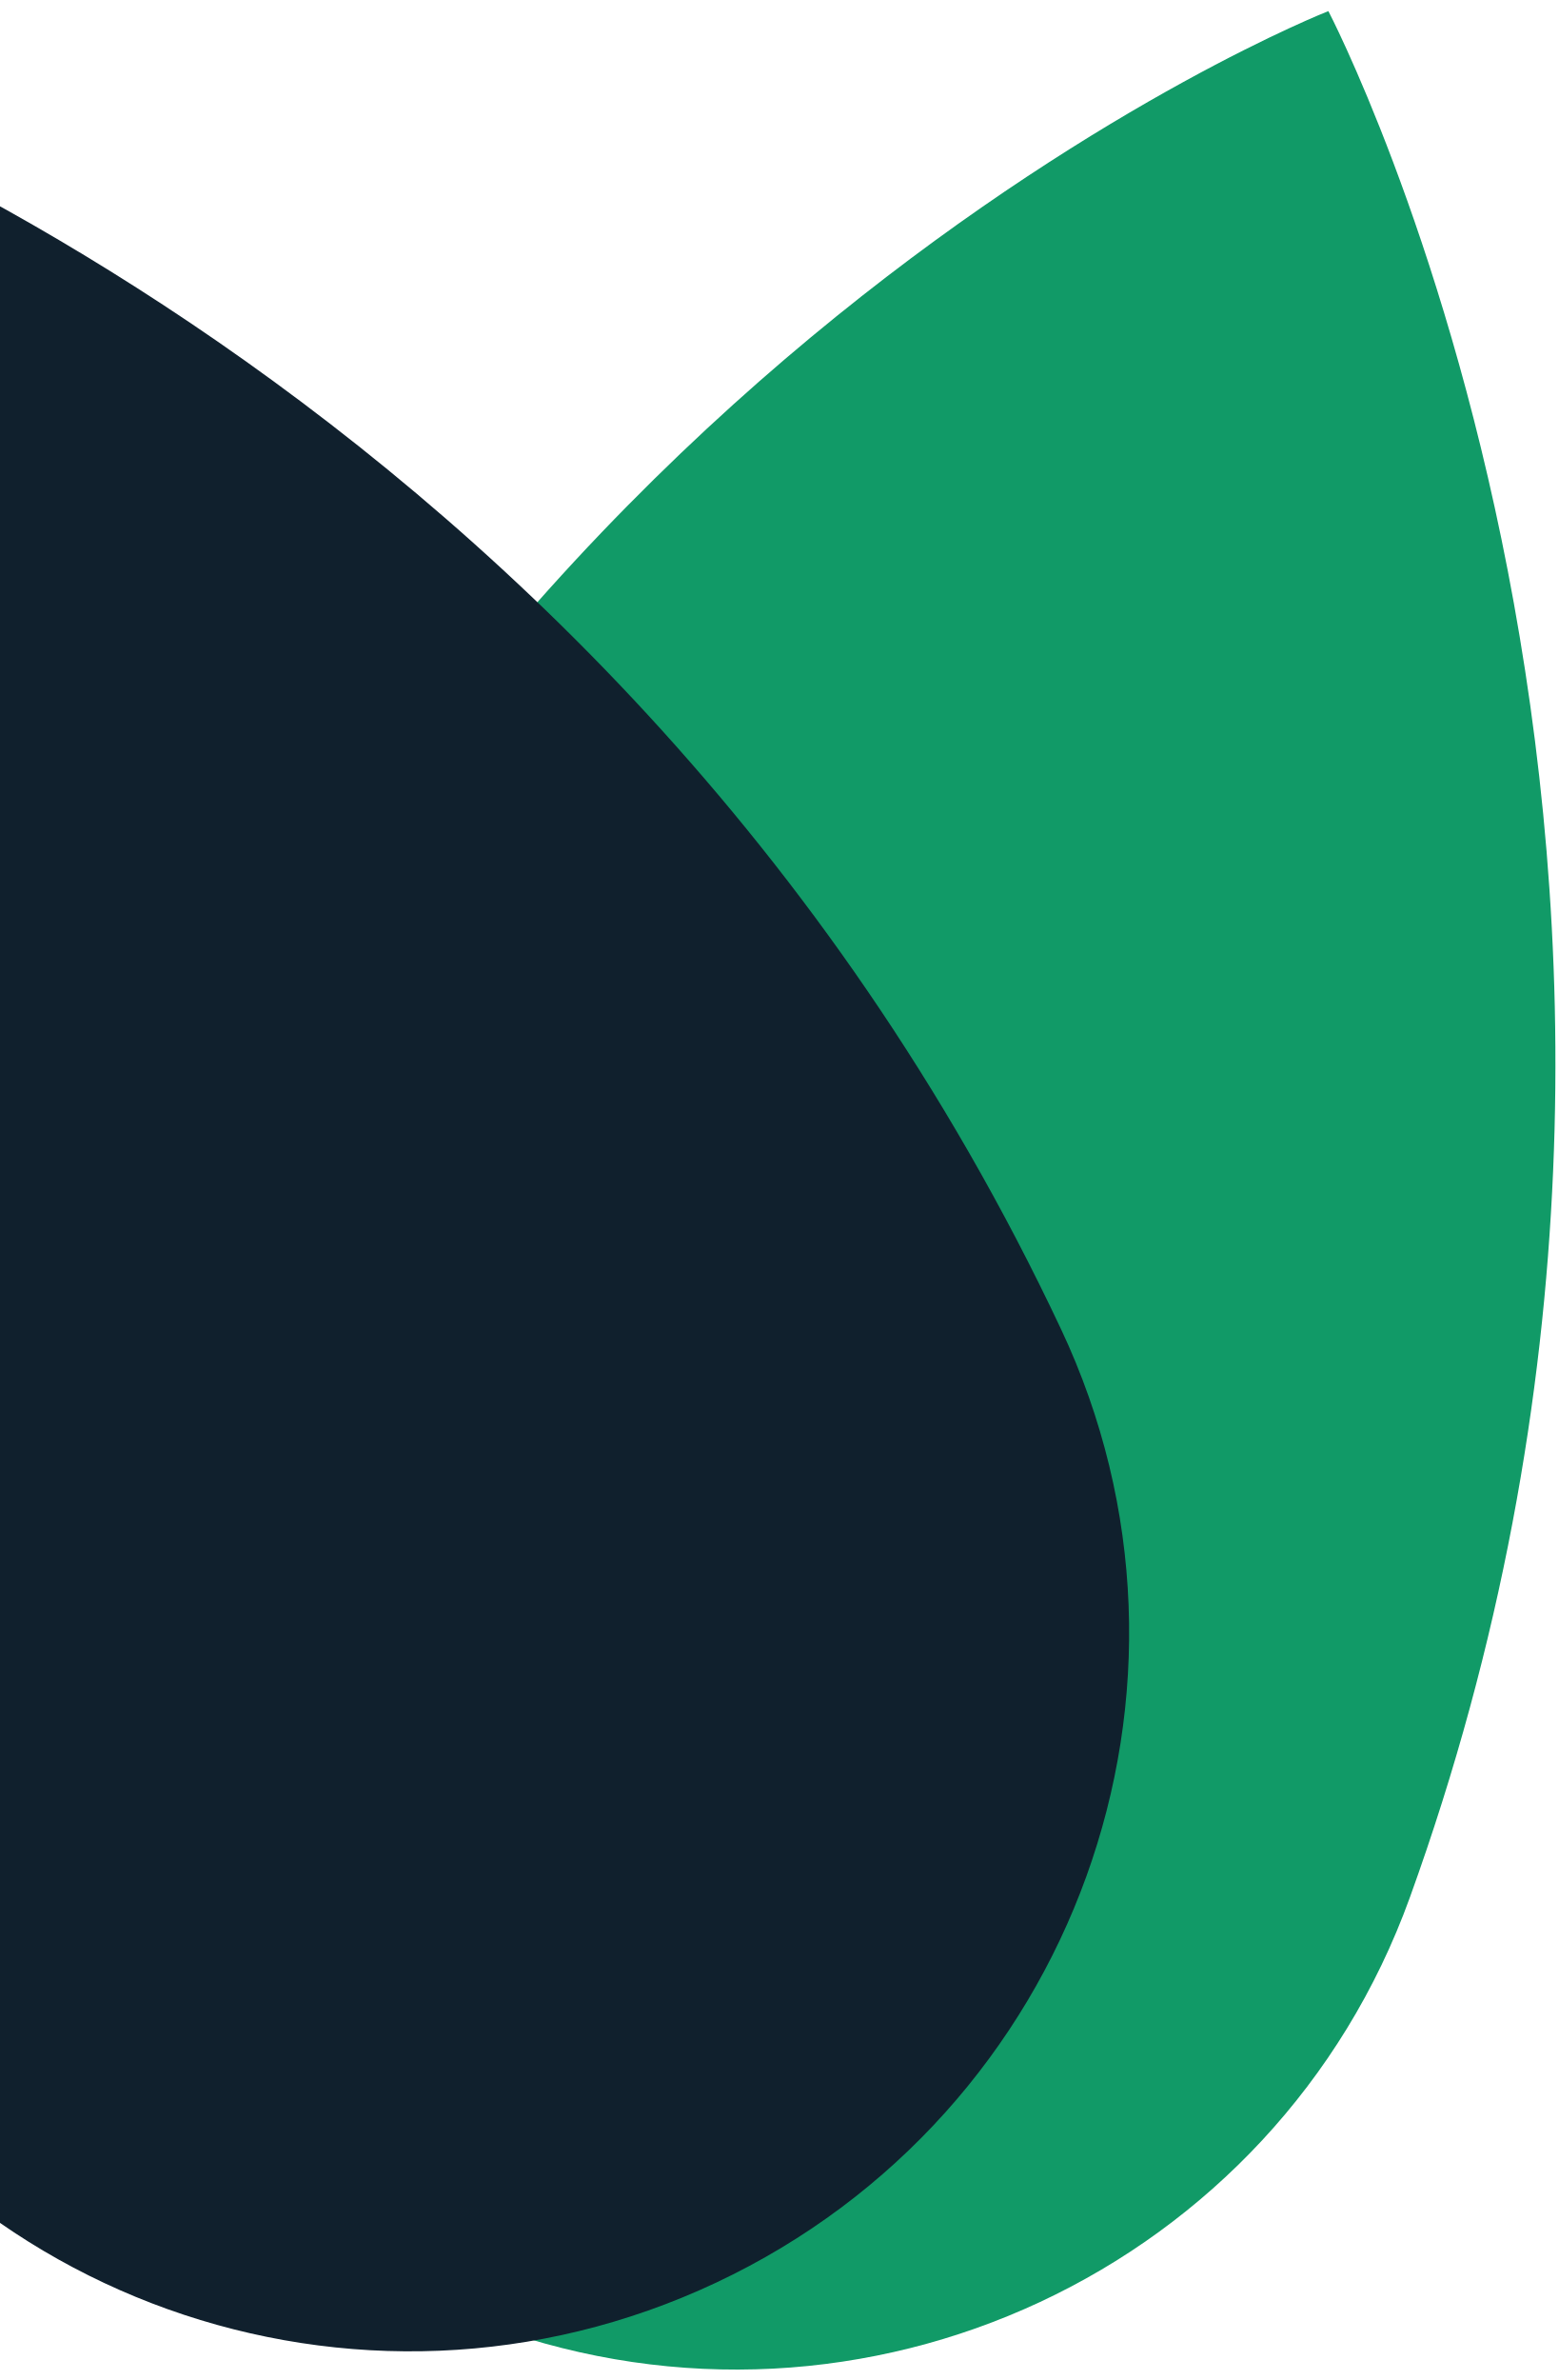
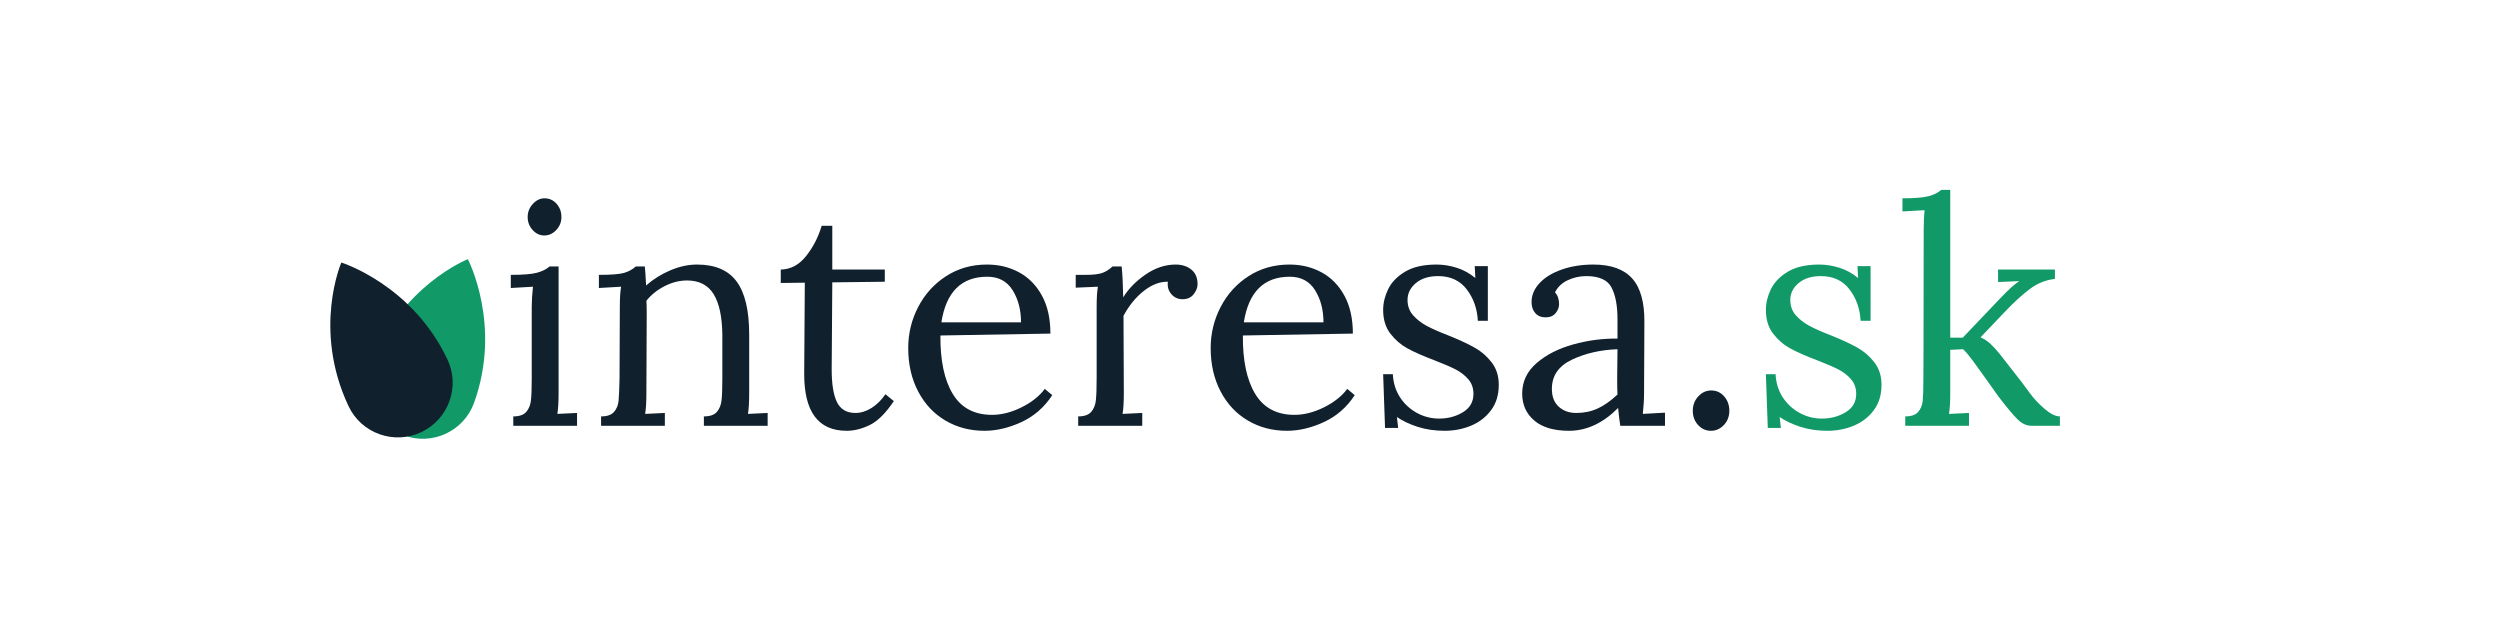
- <svg xmlns="http://www.w3.org/2000/svg" width="57" zoomAndPan="magnify" viewBox="176 124 57 87" height="87" preserveAspectRatio="xMidYMid meet" version="1.0">
+ <svg xmlns="http://www.w3.org/2000/svg" width="1600" zoomAndPan="magnify" viewBox="0 0 1200 300" height="400" preserveAspectRatio="xMidYMid meet" version="1.0">
  <defs>
    <g />
    <clipPath id="83008a356b">
      <path d="M 176 124 L 233 124 L 233 211 L 176 211 Z M 176 124 " clip-rule="nonzero" />
    </clipPath>
    <clipPath id="5331778acd">
      <path d="M 199.953 115.289 L 249.324 133.141 L 218.641 218 L 169.27 200.145 Z M 199.953 115.289 " clip-rule="nonzero" />
    </clipPath>
    <clipPath id="df450f9575">
      <path d="M 227.547 193.367 C 222.633 206.957 207.598 213.973 193.965 209.043 C 180.332 204.113 173.262 189.102 178.176 175.516 C 192.055 137.133 224.57 124.406 224.57 124.406 C 224.57 124.406 241.07 155.969 227.547 193.367 Z M 227.547 193.367 " clip-rule="nonzero" />
    </clipPath>
    <clipPath id="6e10712774">
      <path d="M 0 0.32 L 57 0.32 L 57 87 L 0 87 Z M 0 0.32 " clip-rule="nonzero" />
    </clipPath>
    <clipPath id="1800bb2656">
      <path d="M 23.953 -8.711 L 73.324 9.141 L 42.641 94 L -6.73 76.145 Z M 23.953 -8.711 " clip-rule="nonzero" />
    </clipPath>
    <clipPath id="2f2bf052b9">
      <path d="M 51.547 69.367 C 46.633 82.957 31.598 89.973 17.965 85.043 C 4.332 80.113 -2.738 65.102 2.176 51.516 C 16.055 13.133 48.57 0.406 48.57 0.406 C 48.57 0.406 65.07 31.969 51.547 69.367 Z M 51.547 69.367 " clip-rule="nonzero" />
    </clipPath>
    <clipPath id="49e9a236b5">
      <rect x="0" width="57" y="0" height="87" />
    </clipPath>
    <clipPath id="d79ef4c853">
      <path d="M 158 126 L 218 126 L 218 210 L 158 210 Z M 158 126 " clip-rule="nonzero" />
    </clipPath>
    <clipPath id="f3829184e2">
      <path d="M 140.008 137.016 L 187.504 114.645 L 225.953 196.277 L 178.457 218.648 Z M 140.008 137.016 " clip-rule="nonzero" />
    </clipPath>
    <clipPath id="d757311ed4">
      <path d="M 214.793 172.582 C 220.949 185.656 215.309 201.258 202.191 207.438 C 189.074 213.613 173.453 208.023 167.297 194.953 C 149.906 158.031 163.844 126.016 163.844 126.016 C 163.844 126.016 197.848 136.605 214.793 172.582 Z M 214.793 172.582 " clip-rule="nonzero" />
    </clipPath>
    <clipPath id="f91427f1f3">
      <path d="M 0 0 L 60 0 L 60 84 L 0 84 Z M 0 0 " clip-rule="nonzero" />
    </clipPath>
    <clipPath id="93edd7dba7">
      <path d="M -17.992 11.016 L 29.504 -11.355 L 67.953 70.277 L 20.457 92.648 Z M -17.992 11.016 " clip-rule="nonzero" />
    </clipPath>
    <clipPath id="75f3e515be">
      <path d="M 56.793 46.582 C 62.949 59.656 57.309 75.258 44.191 81.438 C 31.074 87.613 15.453 82.023 9.297 68.953 C -8.094 32.031 5.844 0.016 5.844 0.016 C 5.844 0.016 39.848 10.605 56.793 46.582 Z M 56.793 46.582 " clip-rule="nonzero" />
    </clipPath>
    <clipPath id="55165c93ad">
      <rect x="0" width="60" y="0" height="84" />
    </clipPath>
  </defs>
  <g fill="#10202d" fill-opacity="1">
    <g transform="translate(239.7804, 204.375)">
      <g>
        <path d="M 21.453 -91.344 C 19.348 -91.344 17.492 -92.219 15.891 -93.969 C 14.297 -95.719 13.5 -97.789 13.5 -100.188 C 13.5 -102.594 14.32 -104.691 15.969 -106.484 C 17.625 -108.285 19.5 -109.188 21.594 -109.188 C 23.895 -109.188 25.82 -108.312 27.375 -106.562 C 28.926 -104.812 29.703 -102.688 29.703 -100.188 C 29.703 -97.789 28.875 -95.719 27.219 -93.969 C 25.57 -92.219 23.648 -91.344 21.453 -91.344 Z M 6.594 -4.5 C 9.5 -4.5 11.578 -5.223 12.828 -6.672 C 14.078 -8.117 14.828 -9.969 15.078 -12.219 C 15.328 -14.469 15.453 -17.992 15.453 -22.797 L 15.453 -57 C 15.453 -59.895 15.648 -63.145 16.047 -66.75 L 5.406 -66.141 L 5.406 -72.438 C 11.301 -72.438 15.52 -72.785 18.062 -73.484 C 20.613 -74.191 22.594 -75.191 24 -76.484 L 28.344 -76.484 L 28.344 -15.891 C 28.344 -11.398 28.145 -8.004 27.75 -5.703 L 37.203 -6.156 L 37.203 0 L 6.594 0 Z M 6.594 -4.5 " />
      </g>
    </g>
  </g>
  <g fill="#10202d" fill-opacity="1">
    <g transform="translate(281.9238, 204.375)">
      <g>
        <path d="M 6.594 -4.5 C 9.5 -4.5 11.578 -5.223 12.828 -6.672 C 14.078 -8.117 14.801 -9.914 15 -12.062 C 15.195 -14.219 15.348 -17.797 15.453 -22.797 L 15.594 -57 C 15.594 -61.195 15.797 -64.445 16.203 -66.75 L 5.547 -66.141 L 5.547 -72.438 C 11.453 -72.438 15.504 -72.758 17.703 -73.406 C 19.898 -74.062 21.75 -75.086 23.25 -76.484 L 27.594 -76.484 C 27.789 -74.586 27.992 -71.539 28.203 -67.344 C 31.598 -70.344 35.469 -72.766 39.812 -74.609 C 44.164 -76.461 48.441 -77.391 52.641 -77.391 C 61.336 -77.391 67.688 -74.664 71.688 -69.219 C 75.688 -63.77 77.688 -55.297 77.688 -43.797 L 77.688 -15.891 C 77.688 -11.398 77.488 -8.004 77.094 -5.703 L 86.547 -6.156 L 86.547 0 L 55.938 0 L 55.938 -4.5 C 58.844 -4.5 60.922 -5.223 62.172 -6.672 C 63.422 -8.117 64.172 -9.969 64.422 -12.219 C 64.672 -14.469 64.797 -17.992 64.797 -22.797 L 64.797 -43.797 C 64.691 -52.391 63.289 -58.863 60.594 -63.219 C 57.895 -67.57 53.645 -69.75 47.844 -69.75 C 44.25 -69.75 40.676 -68.848 37.125 -67.047 C 33.57 -65.242 30.645 -62.895 28.344 -60 C 28.445 -58.895 28.5 -56.941 28.5 -54.141 L 28.344 -15.891 C 28.344 -11.398 28.145 -8.004 27.75 -5.703 L 37.203 -6.156 L 37.203 0 L 6.594 0 Z M 6.594 -4.5 " />
      </g>
    </g>
  </g>
  <g fill="#10202d" fill-opacity="1">
    <g transform="translate(371.6098, 204.375)">
      <g>
        <path d="M 34.797 2.406 C 21.098 2.406 14.301 -6.797 14.406 -25.203 L 14.703 -68.688 L 3.156 -68.547 L 3.156 -74.984 C 7.945 -75.086 12.016 -77.266 15.359 -81.516 C 18.711 -85.766 21.191 -90.586 22.797 -95.984 L 27.891 -95.984 L 27.891 -74.984 L 53.094 -74.984 L 53.094 -69.141 L 27.891 -68.844 C 27.797 -53.539 27.723 -42.941 27.672 -37.047 C 27.617 -31.148 27.594 -27.848 27.594 -27.141 C 27.594 -20.047 28.441 -14.773 30.141 -11.328 C 31.848 -7.879 34.801 -6.156 39 -6.156 C 41.594 -6.156 44.164 -6.953 46.719 -8.547 C 49.27 -10.148 51.492 -12.348 53.391 -15.141 L 57.438 -11.844 C 53.539 -6.051 49.691 -2.227 45.891 -0.375 C 42.098 1.477 38.398 2.406 34.797 2.406 Z M 34.797 2.406 " />
      </g>
    </g>
  </g>
  <g fill="#10202d" fill-opacity="1">
    <g transform="translate(429.6508, 204.375)">
      <g>
        <path d="M 42.891 2.406 C 35.992 2.406 29.77 0.781 24.219 -2.469 C 18.664 -5.719 14.289 -10.367 11.094 -16.422 C 7.895 -22.473 6.297 -29.445 6.297 -37.344 C 6.297 -44.344 7.895 -50.914 11.094 -57.062 C 14.289 -63.219 18.766 -68.145 24.516 -71.844 C 30.266 -75.539 36.789 -77.391 44.094 -77.391 C 49.789 -77.391 54.938 -76.141 59.531 -73.641 C 64.133 -71.141 67.785 -67.414 70.484 -62.469 C 73.191 -57.52 74.547 -51.445 74.547 -44.25 L 21.75 -43.344 C 21.645 -31.344 23.617 -21.992 27.672 -15.297 C 31.723 -8.598 38 -5.25 46.5 -5.25 C 51.094 -5.25 55.812 -6.445 60.656 -8.844 C 65.508 -11.25 69.238 -14.203 71.844 -17.703 L 75.438 -14.703 C 71.645 -8.898 66.723 -4.598 60.672 -1.797 C 54.617 1.004 48.691 2.406 42.891 2.406 Z M 60.438 -49.641 C 60.438 -55.641 59.086 -60.789 56.391 -65.094 C 53.691 -69.395 49.645 -71.547 44.25 -71.547 C 31.844 -71.547 24.492 -64.242 22.203 -49.641 Z M 60.438 -49.641 " />
      </g>
    </g>
  </g>
  <g fill="#10202d" fill-opacity="1">
    <g transform="translate(510.9381, 204.375)">
      <g>
        <path d="M 6.594 -4.5 C 9.5 -4.5 11.578 -5.223 12.828 -6.672 C 14.078 -8.117 14.828 -9.969 15.078 -12.219 C 15.328 -14.469 15.453 -17.992 15.453 -22.797 L 15.453 -57 C 15.453 -61.195 15.648 -64.445 16.047 -66.75 L 5.406 -66.297 L 5.406 -72.438 L 10.047 -72.438 C 13.848 -72.438 16.598 -72.758 18.297 -73.406 C 19.992 -74.062 21.594 -75.086 23.094 -76.484 L 27.453 -76.484 C 27.848 -72.586 28.098 -67.641 28.203 -61.641 C 30.703 -65.742 34.273 -69.395 38.922 -72.594 C 43.566 -75.789 48.391 -77.391 53.391 -77.391 C 56.391 -77.391 58.891 -76.586 60.891 -74.984 C 62.891 -73.391 63.891 -71.039 63.891 -67.938 C 63.891 -66.344 63.266 -64.742 62.016 -63.141 C 60.766 -61.547 58.988 -60.75 56.688 -60.75 C 54.488 -60.75 52.688 -61.57 51.281 -63.219 C 49.883 -64.863 49.336 -66.836 49.641 -69.141 C 45.848 -69.242 42.023 -67.797 38.172 -64.797 C 34.316 -61.797 31.039 -57.797 28.344 -52.797 L 28.5 -15.891 C 28.5 -11.398 28.297 -8.004 27.891 -5.703 L 37.344 -6.156 L 37.344 0 L 6.594 0 Z M 6.594 -4.5 " />
      </g>
    </g>
  </g>
  <g fill="#10202d" fill-opacity="1">
    <g transform="translate(574.8281, 204.375)">
      <g>
        <path d="M 42.891 2.406 C 35.992 2.406 29.77 0.781 24.219 -2.469 C 18.664 -5.719 14.289 -10.367 11.094 -16.422 C 7.895 -22.473 6.297 -29.445 6.297 -37.344 C 6.297 -44.344 7.895 -50.914 11.094 -57.062 C 14.289 -63.219 18.766 -68.145 24.516 -71.844 C 30.266 -75.539 36.789 -77.391 44.094 -77.391 C 49.789 -77.391 54.938 -76.141 59.531 -73.641 C 64.133 -71.141 67.785 -67.414 70.484 -62.469 C 73.191 -57.52 74.547 -51.445 74.547 -44.25 L 21.75 -43.344 C 21.645 -31.344 23.617 -21.992 27.672 -15.297 C 31.723 -8.598 38 -5.25 46.5 -5.25 C 51.094 -5.25 55.812 -6.445 60.656 -8.844 C 65.508 -11.25 69.238 -14.203 71.844 -17.703 L 75.438 -14.703 C 71.645 -8.898 66.723 -4.598 60.672 -1.797 C 54.617 1.004 48.691 2.406 42.891 2.406 Z M 60.438 -49.641 C 60.438 -55.641 59.086 -60.789 56.391 -65.094 C 53.691 -69.395 49.645 -71.547 44.25 -71.547 C 31.844 -71.547 24.492 -64.242 22.203 -49.641 Z M 60.438 -49.641 " />
      </g>
    </g>
  </g>
  <g fill="#10202d" fill-opacity="1">
    <g transform="translate(656.1154, 204.375)">
      <g>
        <path d="M 37.344 2.406 C 32.645 2.406 28.344 1.781 24.438 0.531 C 20.539 -0.719 17.195 -2.297 14.406 -4.203 L 15 1.047 L 8.703 1.047 L 7.797 -24.75 L 12.453 -24.75 C 12.648 -20.645 13.77 -16.992 15.812 -13.797 C 17.863 -10.598 20.566 -8.07 23.922 -6.219 C 27.273 -4.375 30.848 -3.453 34.641 -3.453 C 38.941 -3.453 42.766 -4.473 46.109 -6.516 C 49.461 -8.566 51.141 -11.492 51.141 -15.297 C 51.141 -18.098 50.312 -20.445 48.656 -22.344 C 47.008 -24.25 44.961 -25.828 42.516 -27.078 C 40.066 -28.328 36.645 -29.801 32.25 -31.5 C 26.945 -33.5 22.695 -35.375 19.5 -37.125 C 16.301 -38.875 13.551 -41.25 11.25 -44.25 C 8.945 -47.25 7.797 -51.047 7.797 -55.641 C 7.797 -58.941 8.594 -62.242 10.188 -65.547 C 11.789 -68.848 14.492 -71.645 18.297 -73.938 C 22.098 -76.238 27.148 -77.391 33.453 -77.391 C 36.547 -77.391 39.719 -76.891 42.969 -75.891 C 46.219 -74.891 49.242 -73.238 52.047 -70.938 L 51.75 -76.641 L 58.047 -76.641 L 58.047 -50.391 L 53.25 -50.391 C 52.945 -56.191 51.172 -61.219 47.922 -65.469 C 44.672 -69.719 40.098 -71.844 34.203 -71.844 C 29.703 -71.844 26.125 -70.719 23.469 -68.469 C 20.82 -66.219 19.5 -63.539 19.5 -60.438 C 19.5 -57.539 20.375 -55.094 22.125 -53.094 C 23.875 -51.094 26.047 -49.391 28.641 -47.984 C 31.242 -46.586 34.742 -45.039 39.141 -43.344 C 44.336 -41.25 48.535 -39.301 51.734 -37.5 C 54.941 -35.695 57.672 -33.32 59.922 -30.375 C 62.172 -27.426 63.297 -23.848 63.297 -19.641 C 63.297 -14.848 62.066 -10.801 59.609 -7.5 C 57.16 -4.195 53.961 -1.719 50.016 -0.062 C 46.066 1.582 41.844 2.406 37.344 2.406 Z M 37.344 2.406 " />
      </g>
    </g>
  </g>
  <g fill="#10202d" fill-opacity="1">
    <g transform="translate(725.5546, 204.375)">
      <g>
        <path d="M 27.594 2.406 C 20.289 2.406 14.711 0.754 10.859 -2.547 C 7.016 -5.848 5.094 -10.148 5.094 -15.453 C 5.094 -21.242 7.414 -26.141 12.062 -30.141 C 16.719 -34.141 22.57 -37.113 29.625 -39.062 C 36.676 -41.02 43.75 -41.945 50.844 -41.844 L 50.844 -51.141 C 50.844 -57.641 49.891 -62.711 47.984 -66.359 C 46.086 -70.016 42.039 -71.844 35.844 -71.844 C 32.75 -71.844 29.801 -71.191 27 -69.891 C 24.195 -68.586 22.145 -66.641 20.844 -64.047 C 22.145 -62.641 22.797 -60.738 22.797 -58.344 C 22.797 -56.844 22.242 -55.414 21.141 -54.062 C 20.047 -52.719 18.445 -52.047 16.344 -52.047 C 14.25 -52.047 12.598 -52.719 11.391 -54.062 C 10.191 -55.414 9.594 -57.191 9.594 -59.391 C 9.594 -62.691 10.867 -65.719 13.422 -68.469 C 15.973 -71.219 19.52 -73.391 24.062 -74.984 C 28.613 -76.586 33.691 -77.391 39.297 -77.391 C 47.691 -77.391 53.891 -75.164 57.891 -70.719 C 61.891 -66.27 63.844 -59.242 63.75 -49.641 L 63.594 -15.891 C 63.594 -12.691 63.395 -9.297 63 -5.703 L 73.641 -6.297 L 73.641 0 L 52.188 0 C 51.895 -1.5 51.547 -4.348 51.141 -8.547 C 43.848 -1.242 36 2.406 27.594 2.406 Z M 31.047 -6.156 C 34.848 -6.156 38.297 -6.879 41.391 -8.328 C 44.492 -9.773 47.645 -12 50.844 -15 C 50.738 -16.5 50.688 -19.047 50.688 -22.641 L 50.844 -36.75 C 42.645 -36.445 35.344 -34.77 28.938 -31.719 C 22.539 -28.664 19.344 -23.992 19.344 -17.703 C 19.344 -14.004 20.441 -11.156 22.641 -9.156 C 24.848 -7.156 27.648 -6.156 31.047 -6.156 Z M 31.047 -6.156 " />
      </g>
    </g>
  </g>
  <g fill="#10202d" fill-opacity="1">
    <g transform="translate(802.9425, 204.375)">
      <g>
        <path d="M 18.297 2.406 C 15.898 2.406 13.848 1.477 12.141 -0.375 C 10.441 -2.227 9.594 -4.504 9.594 -7.203 C 9.594 -9.898 10.469 -12.195 12.219 -14.094 C 13.969 -16 16.047 -16.953 18.453 -16.953 C 20.953 -16.953 23.023 -16 24.672 -14.094 C 26.316 -12.195 27.141 -9.898 27.141 -7.203 C 27.141 -4.504 26.266 -2.227 24.516 -0.375 C 22.766 1.477 20.691 2.406 18.297 2.406 Z M 18.297 2.406 " />
      </g>
    </g>
  </g>
  <g fill="#119a67" fill-opacity="1">
    <g transform="translate(839.8324, 204.375)">
      <g>
        <path d="M 37.344 2.406 C 32.645 2.406 28.344 1.781 24.438 0.531 C 20.539 -0.719 17.195 -2.297 14.406 -4.203 L 15 1.047 L 8.703 1.047 L 7.797 -24.75 L 12.453 -24.75 C 12.648 -20.645 13.77 -16.992 15.812 -13.797 C 17.863 -10.598 20.566 -8.07 23.922 -6.219 C 27.273 -4.375 30.848 -3.453 34.641 -3.453 C 38.941 -3.453 42.766 -4.473 46.109 -6.516 C 49.461 -8.566 51.141 -11.492 51.141 -15.297 C 51.141 -18.098 50.312 -20.445 48.656 -22.344 C 47.008 -24.25 44.961 -25.828 42.516 -27.078 C 40.066 -28.328 36.645 -29.801 32.25 -31.5 C 26.945 -33.5 22.695 -35.375 19.5 -37.125 C 16.301 -38.875 13.551 -41.25 11.25 -44.25 C 8.945 -47.25 7.797 -51.047 7.797 -55.641 C 7.797 -58.941 8.594 -62.242 10.188 -65.547 C 11.789 -68.848 14.492 -71.645 18.297 -73.938 C 22.098 -76.238 27.148 -77.391 33.453 -77.391 C 36.547 -77.391 39.719 -76.891 42.969 -75.891 C 46.219 -74.891 49.242 -73.238 52.047 -70.938 L 51.75 -76.641 L 58.047 -76.641 L 58.047 -50.391 L 53.25 -50.391 C 52.945 -56.191 51.172 -61.219 47.922 -65.469 C 44.672 -69.719 40.098 -71.844 34.203 -71.844 C 29.703 -71.844 26.125 -70.719 23.469 -68.469 C 20.82 -66.219 19.5 -63.539 19.5 -60.438 C 19.5 -57.539 20.375 -55.094 22.125 -53.094 C 23.875 -51.094 26.047 -49.391 28.641 -47.984 C 31.242 -46.586 34.742 -45.039 39.141 -43.344 C 44.336 -41.25 48.535 -39.301 51.734 -37.5 C 54.941 -35.695 57.672 -33.32 59.922 -30.375 C 62.172 -27.426 63.297 -23.848 63.297 -19.641 C 63.297 -14.848 62.066 -10.801 59.609 -7.5 C 57.16 -4.195 53.961 -1.719 50.016 -0.062 C 46.066 1.582 41.844 2.406 37.344 2.406 Z M 37.344 2.406 " />
      </g>
    </g>
  </g>
  <g fill="#119a67" fill-opacity="1">
    <g transform="translate(909.2716, 204.375)">
      <g>
        <path d="M 5.25 -4.5 C 8.145 -4.5 10.219 -5.223 11.469 -6.672 C 12.719 -8.117 13.441 -9.941 13.641 -12.141 C 13.848 -14.348 13.953 -17.898 13.953 -22.797 C 13.953 -23.797 13.973 -29.242 14.016 -39.141 C 14.066 -49.047 14.094 -67.242 14.094 -93.734 C 14.094 -97.535 14.242 -100.785 14.547 -103.484 L 3.906 -102.891 L 3.906 -109.188 C 9.801 -109.188 14.02 -109.535 16.562 -110.234 C 19.113 -110.93 21.094 -111.93 22.5 -113.234 L 26.844 -113.234 L 26.844 -42.297 L 32.844 -42.297 L 51.141 -61.5 C 54.941 -65.5 57.895 -68.145 60 -69.438 L 49.797 -69 L 49.797 -74.984 L 77.094 -74.984 L 77.094 -70.5 C 72.695 -70 68.695 -68.395 65.094 -65.688 C 61.488 -62.988 57.488 -59.344 53.094 -54.75 L 41.391 -42.453 C 43.191 -41.648 44.766 -40.625 46.109 -39.375 C 47.461 -38.125 48.988 -36.445 50.688 -34.344 L 61.344 -20.703 C 61.539 -20.492 62.664 -18.961 64.719 -16.109 C 66.77 -13.266 69.219 -10.617 72.062 -8.172 C 74.914 -5.723 77.391 -4.5 79.484 -4.5 L 79.484 0 L 65.844 0 C 63.445 0 61.195 -1.047 59.094 -3.141 C 56.988 -5.242 53.938 -8.895 49.938 -14.094 L 44.094 -22.344 C 41.895 -25.445 39.82 -28.32 37.875 -30.969 C 35.926 -33.625 34.301 -35.551 33 -36.75 L 26.844 -36.453 L 26.844 -15.891 C 26.844 -11.398 26.645 -8.004 26.25 -5.703 L 35.844 -6.156 L 35.844 0 L 5.25 0 Z M 5.25 -4.5 " />
      </g>
    </g>
  </g>
  <g clip-path="url(#83008a356b)">
    <g clip-path="url(#5331778acd)">
      <g clip-path="url(#df450f9575)">
        <g transform="matrix(1, 0, 0, 1, 176, 124)">
          <g clip-path="url(#49e9a236b5)">
            <g clip-path="url(#6e10712774)">
              <g clip-path="url(#1800bb2656)">
                <g clip-path="url(#2f2bf052b9)">
                  <path fill="#119a67" d="M 23.883 -8.52 L 73.254 9.336 L 42.641 94 L -6.73 76.145 Z M 23.883 -8.52 " fill-opacity="1" fill-rule="nonzero" />
                </g>
              </g>
            </g>
          </g>
        </g>
      </g>
    </g>
  </g>
  <g clip-path="url(#d79ef4c853)">
    <g clip-path="url(#f3829184e2)">
      <g clip-path="url(#d757311ed4)">
        <g transform="matrix(1, 0, 0, 1, 158, 126)">
          <g clip-path="url(#55165c93ad)">
            <g clip-path="url(#f91427f1f3)">
              <g clip-path="url(#93edd7dba7)">
                <g clip-path="url(#75f3e515be)">
                  <path fill="#10202d" d="M -17.906 11.203 L 29.59 -11.168 L 67.953 70.277 L 20.457 92.648 Z M -17.906 11.203 " fill-opacity="1" fill-rule="nonzero" />
                </g>
              </g>
            </g>
          </g>
        </g>
      </g>
    </g>
  </g>
</svg>
